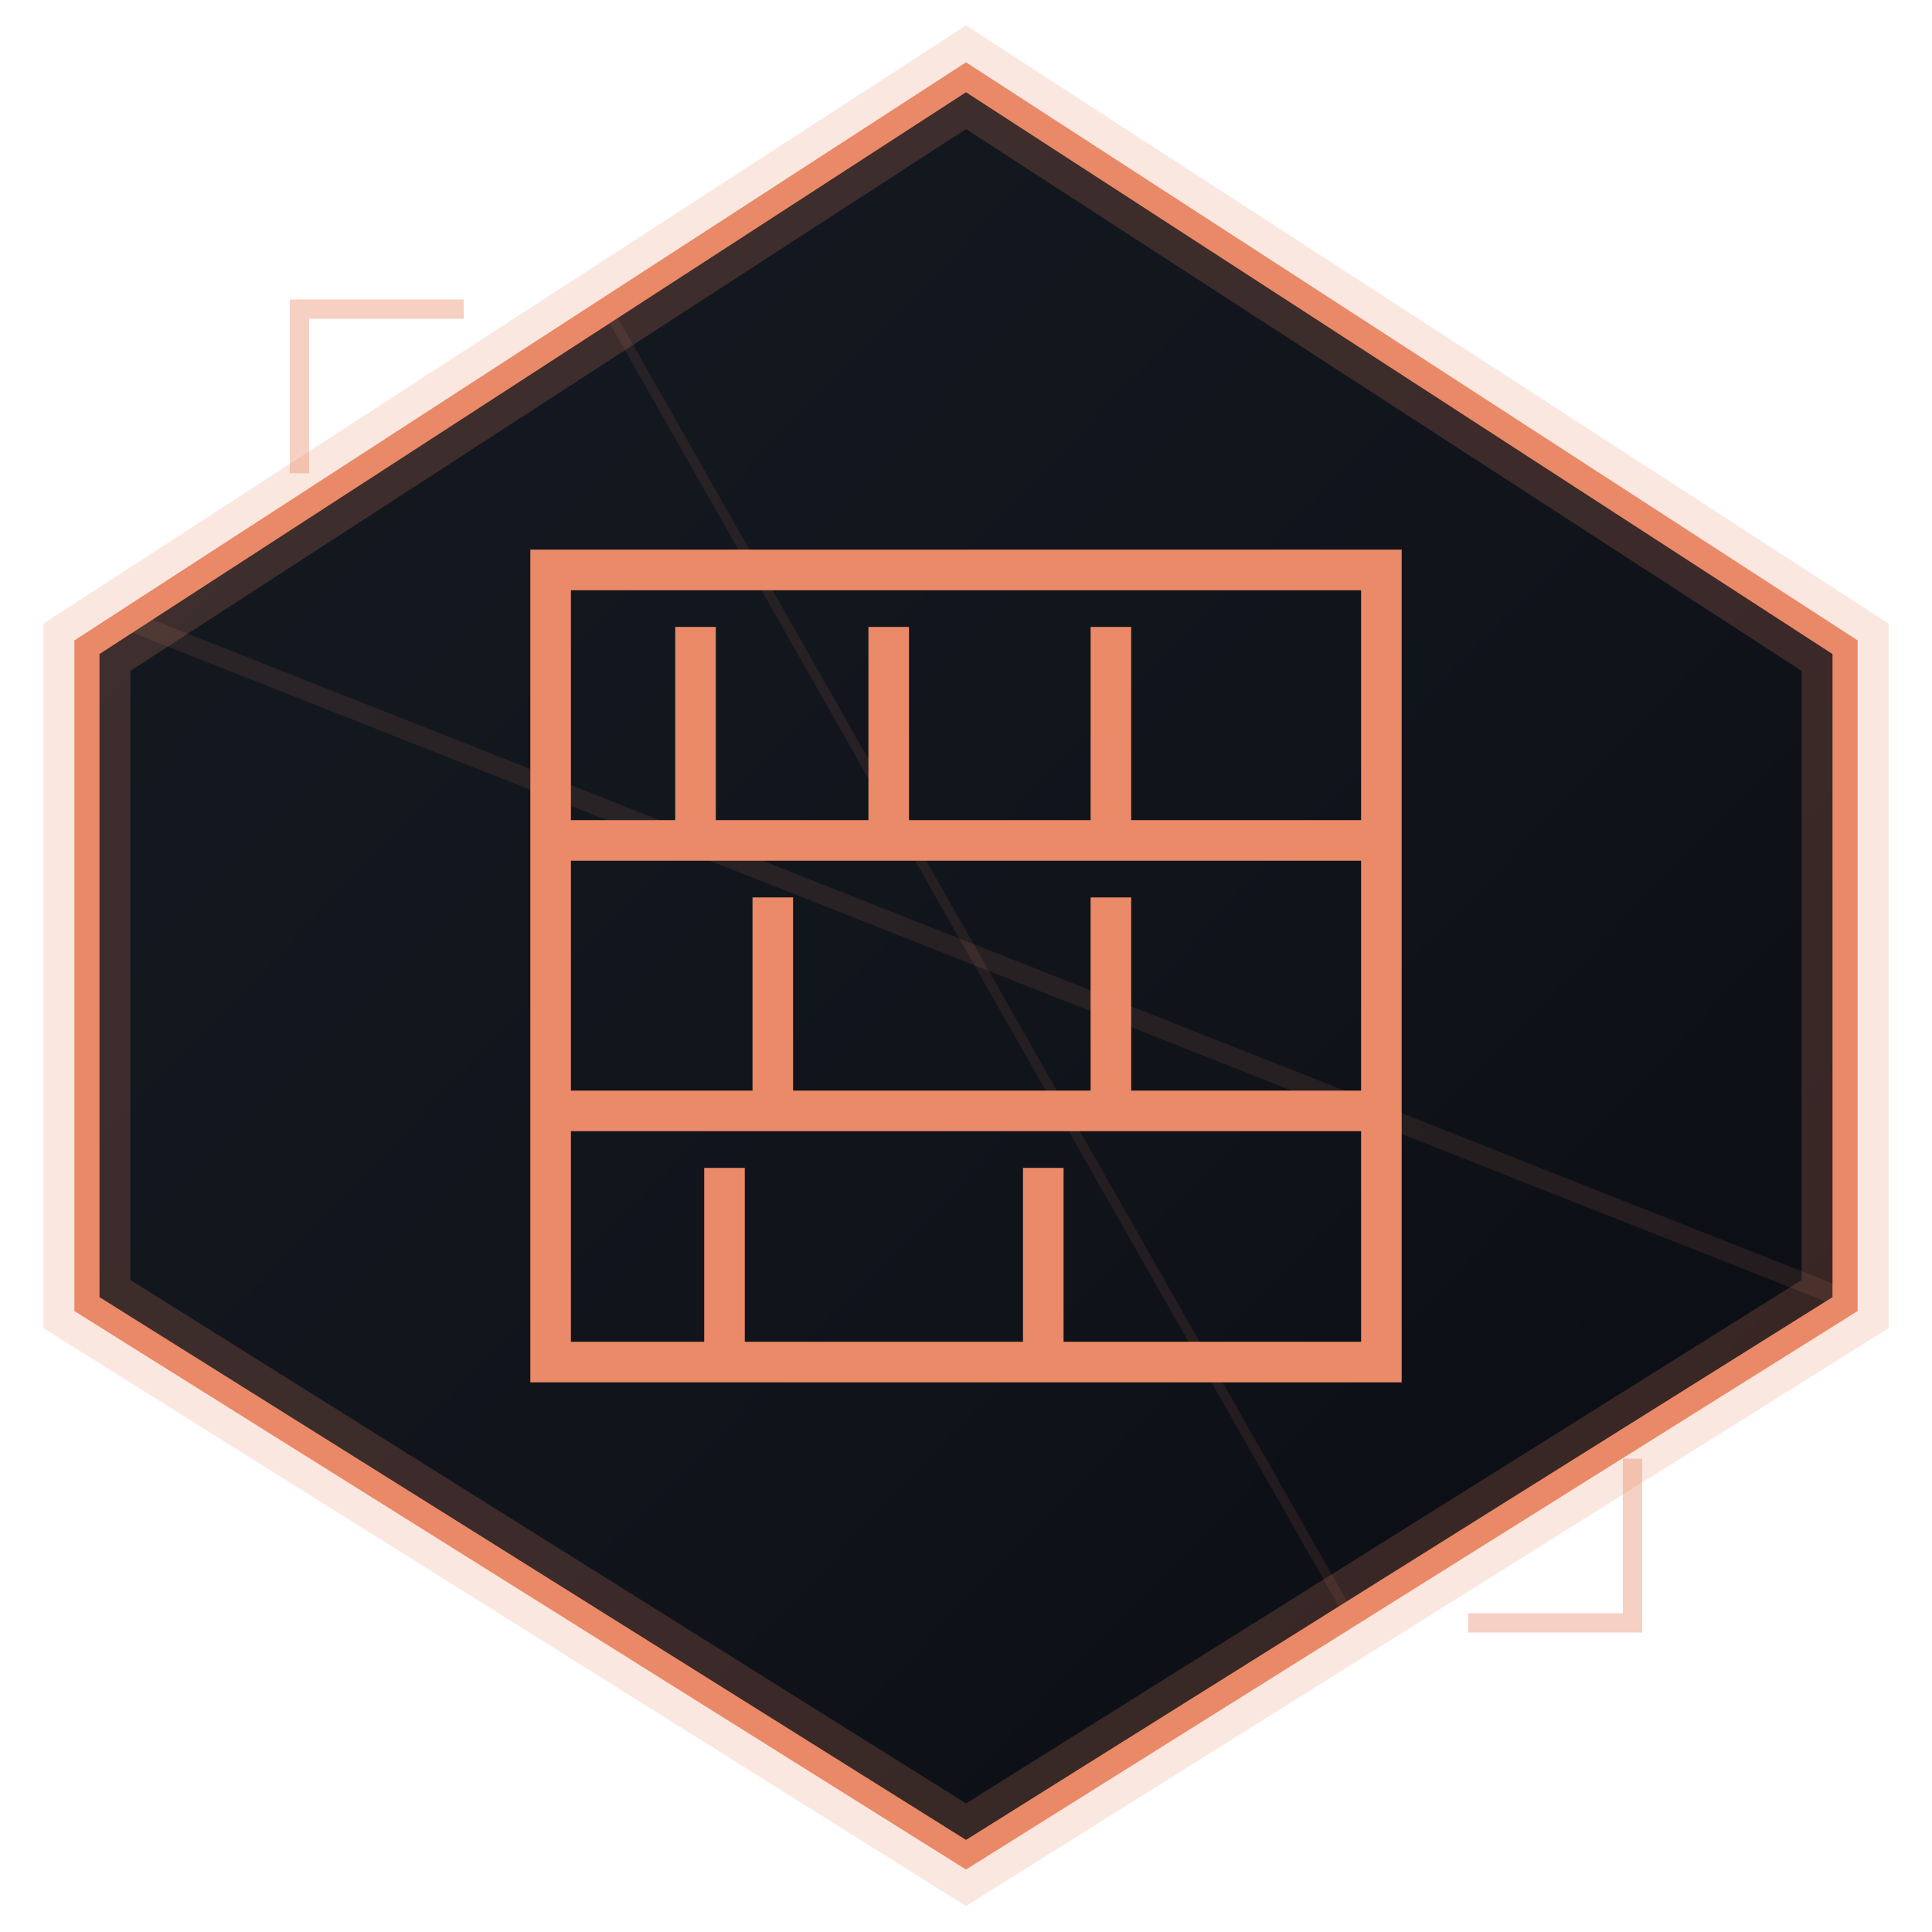
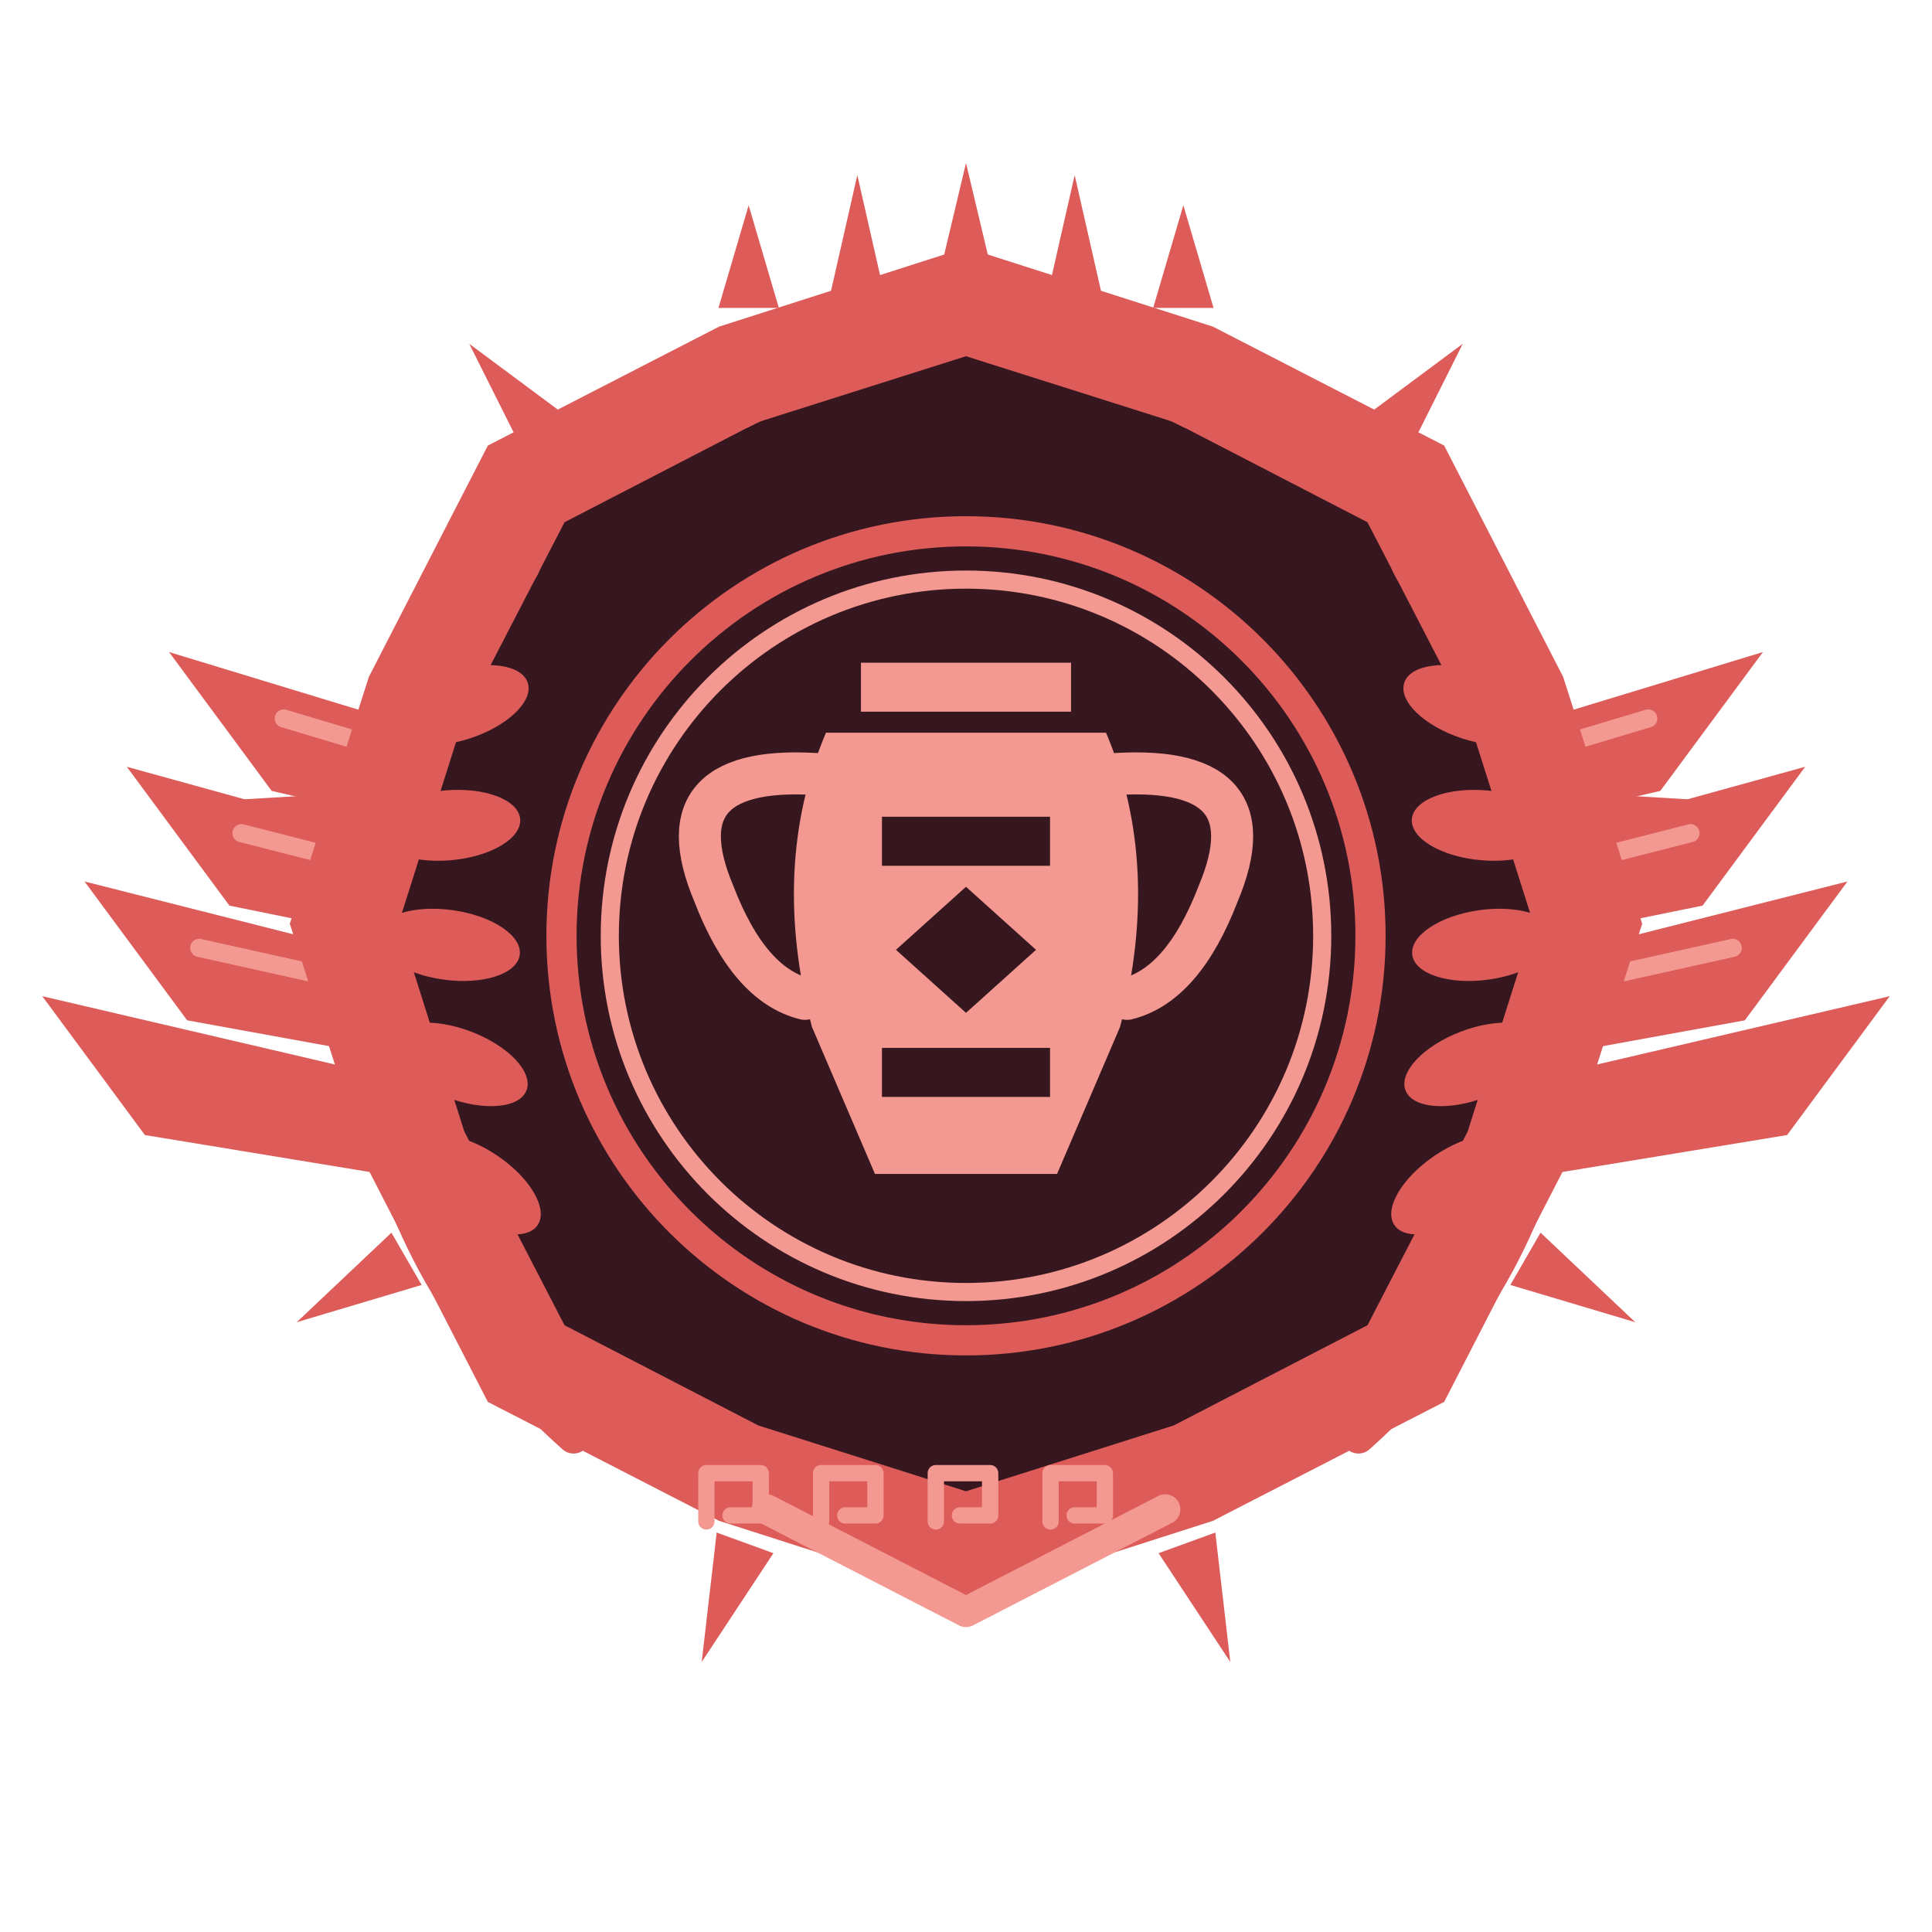
- <svg xmlns="http://www.w3.org/2000/svg" viewBox="0 0 200 200" width="200" height="200">
-   <defs>
-     <linearGradient id="holo" x1="0" y1="0" x2="1" y2="1">
-       <stop stop-color="#8fd1d7" />
-       <stop offset=".35" stop-color="#ac89ce" />
-       <stop offset=".7" stop-color="#e2a5ac" />
-       <stop offset="1" stop-color="#e4c380" />
-     </linearGradient>
-     <linearGradient id="stone" x1="0" y1="0" x2="1" y2="1">
-       <stop stop-color="#151a22" />
-       <stop offset=".6" stop-color="#10131a" />
-       <stop offset="1" stop-color="#080b10" />
-     </linearGradient>
-     <clipPath id="cut">
-       <path d="M100 8L191 67V135L100 192L9 135V67Z" />
-     </clipPath>
-   </defs>
-   <path d="M100 8L191 67V135L100 192L9 135V67Z" fill="url(#stone)" stroke="#ea8a68" stroke-width="2.6" />
-   <path d="M100 8L191 67V135L100 192L9 135V67Z" fill="none" stroke="#ea8a68" stroke-opacity=".2" stroke-width="9" />
-   <g clip-path="url(#cut)">
-     <path d="M0 59L200 138" stroke="#ea8a68" stroke-opacity=".11" stroke-width="2" />
-     <path d="M39 -10L164 210" stroke="#ea8a68" stroke-opacity=".10" stroke-width="1" />
+ <svg xmlns="http://www.w3.org/2000/svg" width="320" height="320" viewBox="0 0 320 320">
+   <g stroke-linejoin="round" stroke-linecap="round">
+     <g>
+       <path d="M155 48L160 27L165 48Z" fill="#dd5c59" transform="rotate(0.0 160 155)" />
+       <path d="M155 48L160 27L165 48Z" fill="#dd5c59" transform="rotate(40.0 160 155)" />
+       <path d="M155 48L160 27L165 48Z" fill="#dd5c59" transform="rotate(80.0 160 155)" />
+       <path d="M155 48L160 27L165 48Z" fill="#dd5c59" transform="rotate(120.0 160 155)" />
+       <path d="M155 48L160 27L165 48Z" fill="#dd5c59" transform="rotate(160.0 160 155)" />
+       <path d="M155 48L160 27L165 48Z" fill="#dd5c59" transform="rotate(200.0 160 155)" />
+       <path d="M155 48L160 27L165 48Z" fill="#dd5c59" transform="rotate(240.0 160 155)" />
+       <path d="M155 48L160 27L165 48Z" fill="#dd5c59" transform="rotate(280.0 160 155)" />
+       <path d="M155 48L160 27L165 48Z" fill="#dd5c59" transform="rotate(320.0 160 155)" />
+     </g>
+     <path d="M97 129L28 108L45 131L97 143Z" fill="#dd5c59" />
+     <path d="M87 131L47 119" fill="none" stroke="#f39991" stroke-width="3" />
+     <path d="M97 148L21 127L38 150L97 162Z" fill="#dd5c59" />
+     <path d="M87 150L40 138" fill="none" stroke="#f39991" stroke-width="3" />
+     <path d="M97 167L14 146L31 169L97 181Z" fill="#dd5c59" />
+     <path d="M87 169L33 157" fill="none" stroke="#f39991" stroke-width="3" />
+     <path d="M97 186L7 165L24 188L97 200Z" fill="#dd5c59" />
+     <path d="M223 129L292 108L275 131L223 143Z" fill="#dd5c59" />
+     <path d="M233 131L273 119" fill="none" stroke="#f39991" stroke-width="3" />
+     <path d="M223 148L299 127L282 150L223 162Z" fill="#dd5c59" />
+     <path d="M233 150L280 138" fill="none" stroke="#f39991" stroke-width="3" />
+     <path d="M223 167L306 146L289 169L223 181Z" fill="#dd5c59" />
+     <path d="M233 169L287 157" fill="none" stroke="#f39991" stroke-width="3" />
+     <path d="M223 186L313 165L296 188L223 200Z" fill="#dd5c59" />
+     <polygon points="160.0,41.0 200.9,54.1 239.2,73.8 258.9,112.1 272.0,153.0 258.9,193.9 239.2,232.2 200.9,251.9 160.0,265.0 119.1,251.9 80.8,232.2 61.1,193.9 48.0,153.0 61.1,112.1 80.8,73.8 119.1,54.1" fill="#dd5c59" />
+     <polygon points="160.0,59.0 194.4,69.9 226.5,86.5 243.1,118.6 254.0,153.0 243.1,187.4 226.5,219.5 194.4,236.1 160.0,247.0 125.6,236.1 93.5,219.5 76.9,187.4 66.0,153.0 76.9,118.6 93.5,86.5 125.6,69.9" fill="#37171f" />
+     <path d="M119.0 51L124.0 34L129.0 51Z" fill="#dd5c59" />
+     <path d="M137.0 51L142.0 29L147.0 51Z" fill="#dd5c59" />
+     <path d="M155.0 51L160.0 34L165.0 51Z" fill="#dd5c59" />
+     <path d="M173.0 51L178.0 29L183.0 51Z" fill="#dd5c59" />
+     <path d="M191.0 51L196.0 34L201.0 51Z" fill="#dd5c59" />
+     <path d="M123 69L160 51L197 69" stroke="#dd5c59" stroke-width="4" fill="none" />
+     <path d="M117 252v-8h9v7h-5" fill="none" stroke="#f39991" stroke-width="2.7" />
+     <path d="M136 252v-8h9v7h-5" fill="none" stroke="#f39991" stroke-width="2.7" />
+     <path d="M155 252v-8h9v7h-5" fill="none" stroke="#f39991" stroke-width="2.7" />
+     <path d="M174 252v-8h9v7h-5" fill="none" stroke="#f39991" stroke-width="2.7" />
+     <path d="M95 238Q40 189 72 103" stroke="#dd5c59" stroke-width="5.5" fill="none" />
+     <ellipse cx="83.0" cy="216.0" rx="12" ry="5.8" fill="#dd5c59" transform="rotate(47 83.0 216.0)" />
+     <ellipse cx="79.1" cy="196.2" rx="12" ry="5.8" fill="#dd5c59" transform="rotate(34 79.1 196.2)" />
+     <ellipse cx="76.0" cy="176.3" rx="12" ry="5.8" fill="#dd5c59" transform="rotate(21 76.0 176.3)" />
+     <ellipse cx="74.2" cy="156.5" rx="12" ry="5.8" fill="#dd5c59" transform="rotate(8 74.2 156.5)" />
+     <ellipse cx="74.2" cy="136.7" rx="12" ry="5.8" fill="#dd5c59" transform="rotate(-5 74.2 136.7)" />
+     <ellipse cx="76.0" cy="116.8" rx="12" ry="5.8" fill="#dd5c59" transform="rotate(-18 76.0 116.8)" />
+     <ellipse cx="79.1" cy="97.0" rx="12" ry="5.8" fill="#dd5c59" transform="rotate(-31 79.1 97.0)" />
+     <path d="M225 238Q280 189 248 103" stroke="#dd5c59" stroke-width="5.5" fill="none" />
+     <ellipse cx="237.0" cy="216.0" rx="12" ry="5.8" fill="#dd5c59" transform="rotate(-47 237.0 216.0)" />
+     <ellipse cx="240.9" cy="196.2" rx="12" ry="5.8" fill="#dd5c59" transform="rotate(-34 240.9 196.2)" />
+     <ellipse cx="244.0" cy="176.3" rx="12" ry="5.8" fill="#dd5c59" transform="rotate(-21 244.0 176.3)" />
+     <ellipse cx="245.8" cy="156.5" rx="12" ry="5.8" fill="#dd5c59" transform="rotate(-8 245.8 156.5)" />
+     <ellipse cx="245.8" cy="136.7" rx="12" ry="5.8" fill="#dd5c59" transform="rotate(5 245.8 136.7)" />
+     <ellipse cx="244.0" cy="116.8" rx="12" ry="5.8" fill="#dd5c59" transform="rotate(18 244.0 116.8)" />
+     <ellipse cx="240.9" cy="97.0" rx="12" ry="5.8" fill="#dd5c59" transform="rotate(31 240.9 97.0)" />
+     <circle cx="160" cy="155" r="67" fill="#37171f" stroke="#dd5c59" stroke-width="5" />
+     <circle cx="160" cy="155" r="59" fill="none" stroke="#f39991" stroke-width="3" />
+     <g transform="translate(160 155) scale(1.16)">
+       <path d="M-15-39H15V-32H-15Z M-20-29Q-28-10-22 13L-13 34H13L22 13Q28-10 20-29Z" fill="#f39991" />
+       <path d="M-20-23Q-44-25-36-6Q-31 7-23 9 M20-23Q44-25 36-6Q31 7 23 9" fill="none" stroke="#f39991" stroke-width="6" />
+       <path d="M-12-17H12V-10H-12Z M-12 16H12V23H-12Z M0-7L10 2L0 11L-10 2Z" fill="#37171f" />
+     </g>
+     <path d="M127 250L160 267L193 250" fill="none" stroke="#f39991" stroke-width="5" />
  </g>
-   <g transform="translate(100 100)" fill="none" stroke="#ea8a68" stroke-width="4.2" stroke-linecap="square" stroke-linejoin="miter">
-     <path d="M-43 -41H43V41H-43Z M-43 -13H43 M-43 15H43 M-28 -33V-15 M-8 -33V-15 M15 -33V-15 M-20 -5V13 M15 -5V13 M-25 23V39 M8 23V39" />
-   </g>
-   <path d="M31 49V32H48 M152 168H169V151" fill="none" stroke="#ea8a68" stroke-opacity=".4" stroke-width="2" />
</svg>
